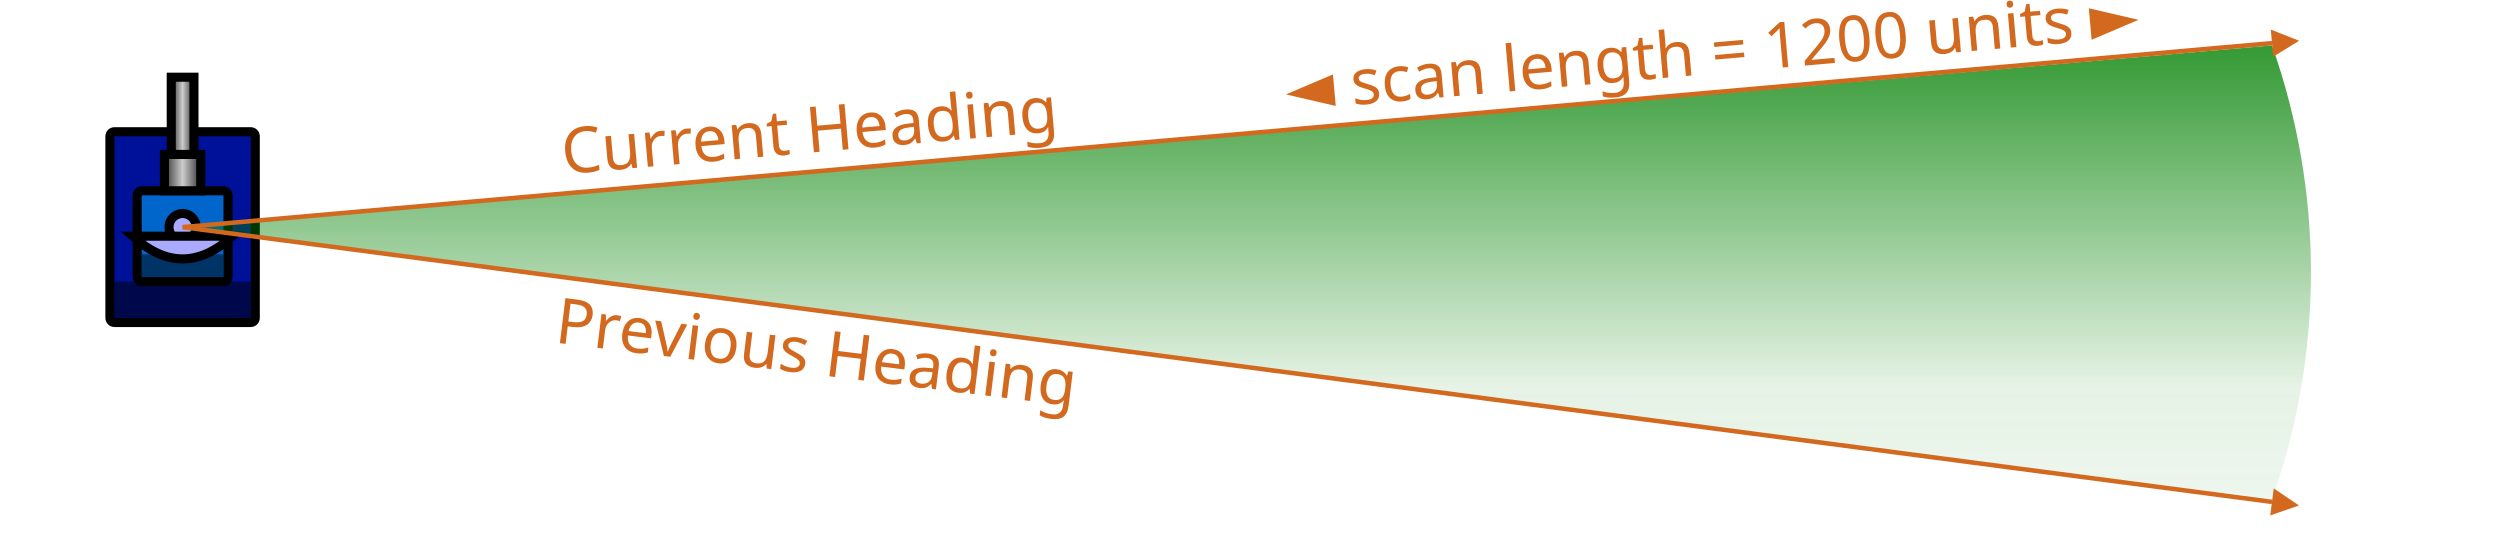
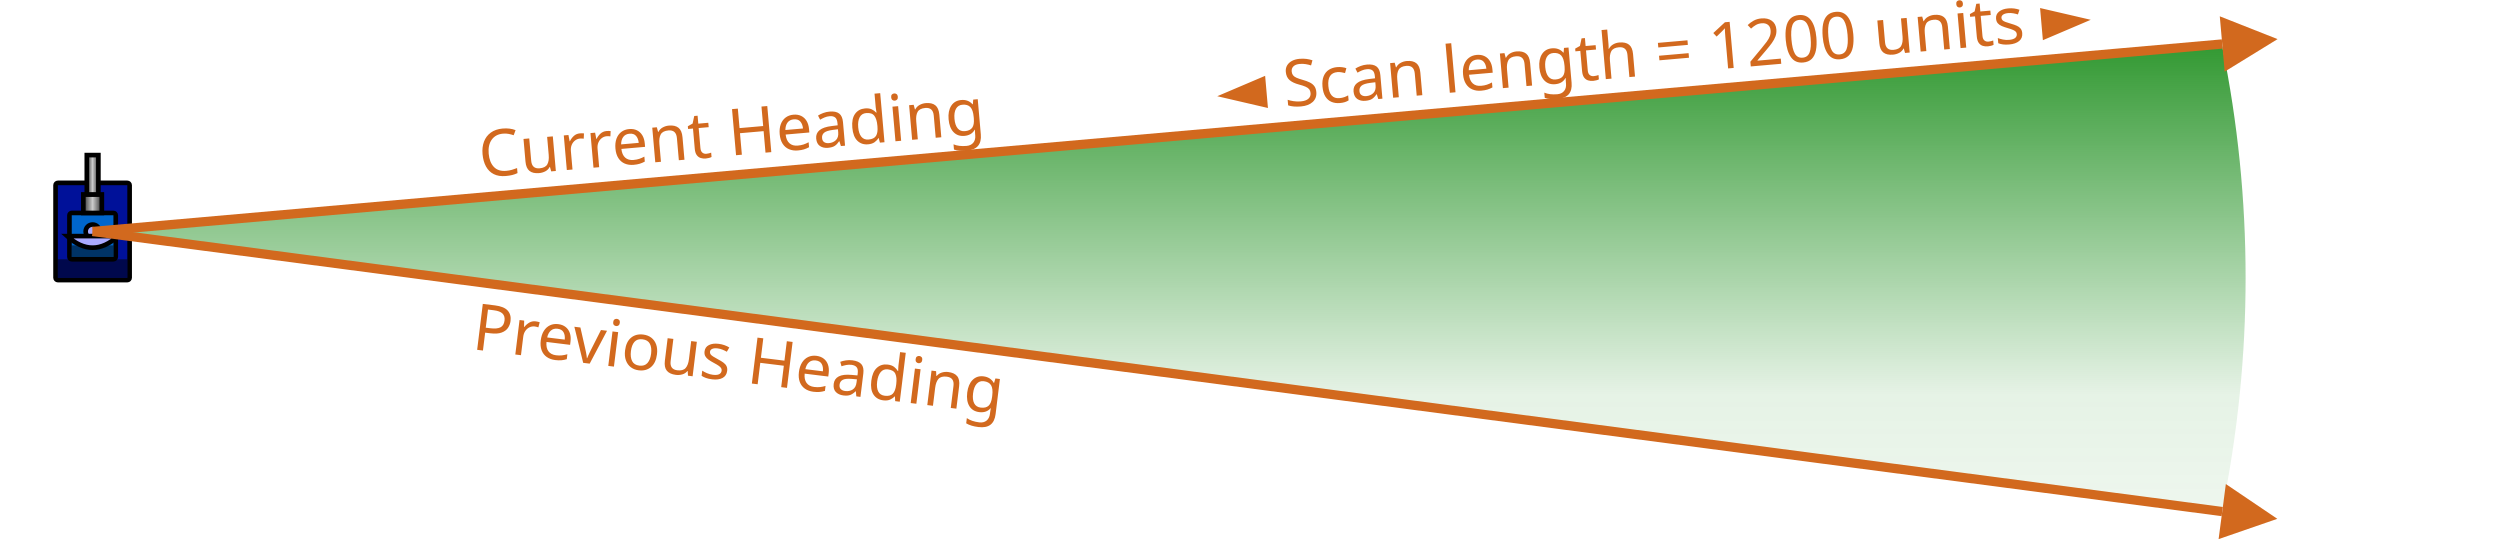
- <svg xmlns="http://www.w3.org/2000/svg" version="1.1" width="688" height="150" viewBox="0 0 5500 1200">
+ <svg xmlns="http://www.w3.org/2000/svg" version="1.1" width="675" height="150" viewBox="0 0 5400 1200">
  <style>
        .text { font: 140px sans-serif; }
    </style>
-   <use href="#tank" transform="translate(0,100)" />
-   <use href="#radar-sweep" transform="translate(0,100)" />
-   <use href="#arrows-with-text" transform="translate(0,0)" />
+   <use href="#tank" transform="scale(0.5,0.5) translate(0,600)" />
+   <use href="#radar-sweep" transform="translate(-200,100)" />
+   <use href="#arrows-with-text" transform="translate(-200,0)" />
  <defs>
    <style>
            .tank-body, .tank-turret, .tank-radar {
            transform-origin: 400px 400px;
            }
            .tank-body {
            transform: rotate(var(--body-rotation, 10deg));
            }
            .tank-turret {
            transform: rotate(var(--turret-rotation, 80deg));
            }
            .tank-radar {
            transform: rotate(var(--radar-rotation, 85deg));
            }
            svg {
            --tank-body-color: #019;
            --tank-turret-color: #06c;
            --tank-radar-color: #aaf;
            --left-belt-track-1: inline;
            --left-belt-track-2: none;
            --left-belt-track-3: none;
            --right-belt-track-1: none;
            --right-belt-track-2: inline;
            --right-belt-track-3: none;
            }
            .tank-body-fill {
            fill: var(--tank-body-color, #019);
            }
            .tank-turret-fill {
            fill: var(--tank-turret-color, #06c);
            }
            .tank-radar-fill {
            fill: var(--tank-radar-color, #aaf);
            }
            .left-belt, .right-belt {
            display: none;
            }
            .left-belt.track1 {
            display: var(--left-belt-track-1, none);
            }
            .left-belt.track2 {
            display: var(--left-belt-track-2, none);
            }
            .left-belt.track3 {
            display: var(--left-belt-track-3, none);
            }
            .right-belt.track1 {
            display: var(--right-belt-track-1, none);
            }
            .right-belt.track2 {
            display: var(--right-belt-track-2, none);
            }
            .right-belt.track3 {
            display: var(--right-belt-track-3, none);
            }
        </style>
    <linearGradient id="cannon-grad" x1="0%" y1="0%" x2="100%" y2="0%">
      <stop offset="0%" stop-color="#333" />
      <stop offset="50%" stop-color="#CCC" />
      <stop offset="100%" stop-color="#333" />
    </linearGradient>
    <symbol id="link0">
      <rect x="5" y="55" width="125" height="25" fill="#aaaaaa" />
      <rect x="10" y="70" width="116" height="35" fill="#666666" rx="10" ry="10" />
      <rect x="5" y="55" width="125" height="50" fill="none" stroke="black" stroke-width="10" rx="10" ry="10" />
    </symbol>
    <symbol id="link30">
      <rect x="5" y="55" width="125" height="25" fill="#939393" />
      <rect x="10" y="70" width="116" height="30" fill="#585858" rx="10" ry="10" />
      <rect x="5" y="55" width="125" height="42" fill="none" stroke="black" stroke-width="10" rx="10" ry="10" />
    </symbol>
    <symbol id="link60">
      <rect x="5" y="55" width="125" height="20" fill="#555555" />
      <rect x="5" y="55" width="125" height="20" fill="none" stroke="black" stroke-width="10" rx="10" ry="10" />
    </symbol>
    <symbol id="main-track">
      <rect x="20" y="75" width="95" height="450" fill="#333333" stroke="black" stroke-width="10" />
    </symbol>
    <symbol id="track1">
      <use href="#main-track" />
      <use href="#link30" />
      <use href="#link0" y="60" />
      <use href="#link0" y="140" />
      <use href="#link0" y="220" />
      <use href="#link0" y="300" />
      <use href="#link0" y="380" />
      <use href="#link30" y="448" />
    </symbol>
    <symbol id="track2">
      <use href="#main-track" />
      <use href="#link60" />
      <use href="#link0" y="33" />
      <use href="#link0" y="113" />
      <use href="#link0" y="193" />
      <use href="#link0" y="273" />
      <use href="#link0" y="353" />
      <use href="#link0" y="433" />
    </symbol>
    <symbol id="track3">
      <use href="#main-track" />
      <use href="#link0" y="7" />
      <use href="#link0" y="87" />
      <use href="#link0" y="167" />
      <use href="#link0" y="247" />
      <use href="#link0" y="327" />
      <use href="#link0" y="407" />
      <use href="#link60" y="470" />
    </symbol>
    <symbol id="body">
      <use href="#track1" x="150" y="100" class="left-belt track1" />
      <use href="#track2" x="150" y="100" class="left-belt track2" />
      <use href="#track3" x="150" y="100" class="left-belt track3" />
      <use href="#track1" x="515" y="100" class="right-belt track1" />
      <use href="#track2" x="515" y="100" class="right-belt track2" />
      <use href="#track3" x="515" y="100" class="right-belt track3" />
      <rect class="tank-body-fill" x="240" y="190" width="320" height="420" stroke="black" stroke-width="20" rx="10" ry="10" />
      <rect x="250" y="520" width="300" height="80" opacity="0.5" />
    </symbol>
    <symbol id="turret">
      <rect class="tank-turret-fill" x="300" y="320" width="200" height="200" stroke="black" stroke-width="20" rx="10" ry="10" />
      <rect x="310" y="460" width="180" height="50" fill="black" opacity="0.5" />
      <rect x="360" y="240" width="80" height="80" fill="url(#cannon-grad)" stroke="black" stroke-width="20" />
      <rect x="375" y="70" width="50" height="170" fill="url(#cannon-grad)" stroke="black" stroke-width="20" />
    </symbol>
    <symbol id="radar">
      <circle class="tank-radar-fill" cx="400" cy="400" r="30" stroke="black" stroke-width="20" />
      <path class="tank-radar-fill" d="M 290 420 q 110 100 220 0 z" stroke="black" stroke-width="20" />
    </symbol>
    <symbol id="tank">
      <use class="tank-body" href="#body" />
      <use class="tank-turret" href="#turret" />
      <use class="tank-radar" href="#radar" />
    </symbol>
    <defs>
      <linearGradient id="sweepGrad" gradientUnits="userSpaceOnUse" x1="0" y1="0" x2="0" y2="1500">
        <stop offset="0%" stop-color="green" stop-opacity="0.8" />
        <stop offset="50%" stop-color="green" stop-opacity="0.1" />
        <stop offset="100%" stop-color="green" stop-opacity="0" />
      </linearGradient>
      <clipPath id="sector">
-         <path d="                     M 400 400                     L 5000 0                     A -1500 -1500 0 0 1 5000 1000                     Z" />
+         <path d="                     M 400 400                     L 5000 0                     A 2500 2500 0 0 1 5000 1000                     Z" />
      </clipPath>
    </defs>
    <symbol id="radar-sweep">
      <rect x="0" y="0" width="5500" height="1000" fill="url(#sweepGrad)" clip-path="url(#sector)" />
    </symbol>
    <symbol id="arrows-with-text">
      <marker id="arrow-head" markerWidth="20" markerHeight="20" refX="6" refY="3" orient="auto">
        <polygon points="6 0, 12 3, 6 6" fill="chocolate" />
      </marker>
-       <line x1="400" y1="500" x2="5000" y2="95" stroke="chocolate" stroke-width="10" marker-end="url(#arrow-head)" />
-       <line x1="400" y1="500" x2="5000" y2="1105" stroke="chocolate" stroke-width="10" marker-end="url(#arrow-head)" />
+       <line x1="400" y1="500" x2="5000" y2="95" stroke="chocolate" stroke-width="20" marker-end="url(#arrow-head)" />
+       <line x1="400" y1="500" x2="5000" y2="1105" stroke="chocolate" stroke-width="20" marker-end="url(#arrow-head)" />
      <text x="1200" y="490" class="text" fill="chocolate" transform="rotate(-5)">Current Heading</text>
      <text x="1300" y="600" class="text" fill="chocolate" transform="rotate(7)">Previous Heading</text>
-       <text x="2800" y="490" class="text" fill="chocolate" transform="rotate(-5)">◄ scan length = 1200 units ►</text>
+       <text x="2800" y="490" class="text" fill="chocolate" transform="rotate(-5)">◄ Scan length = 1200 units ►</text>
    </symbol>
  </defs>
</svg>
